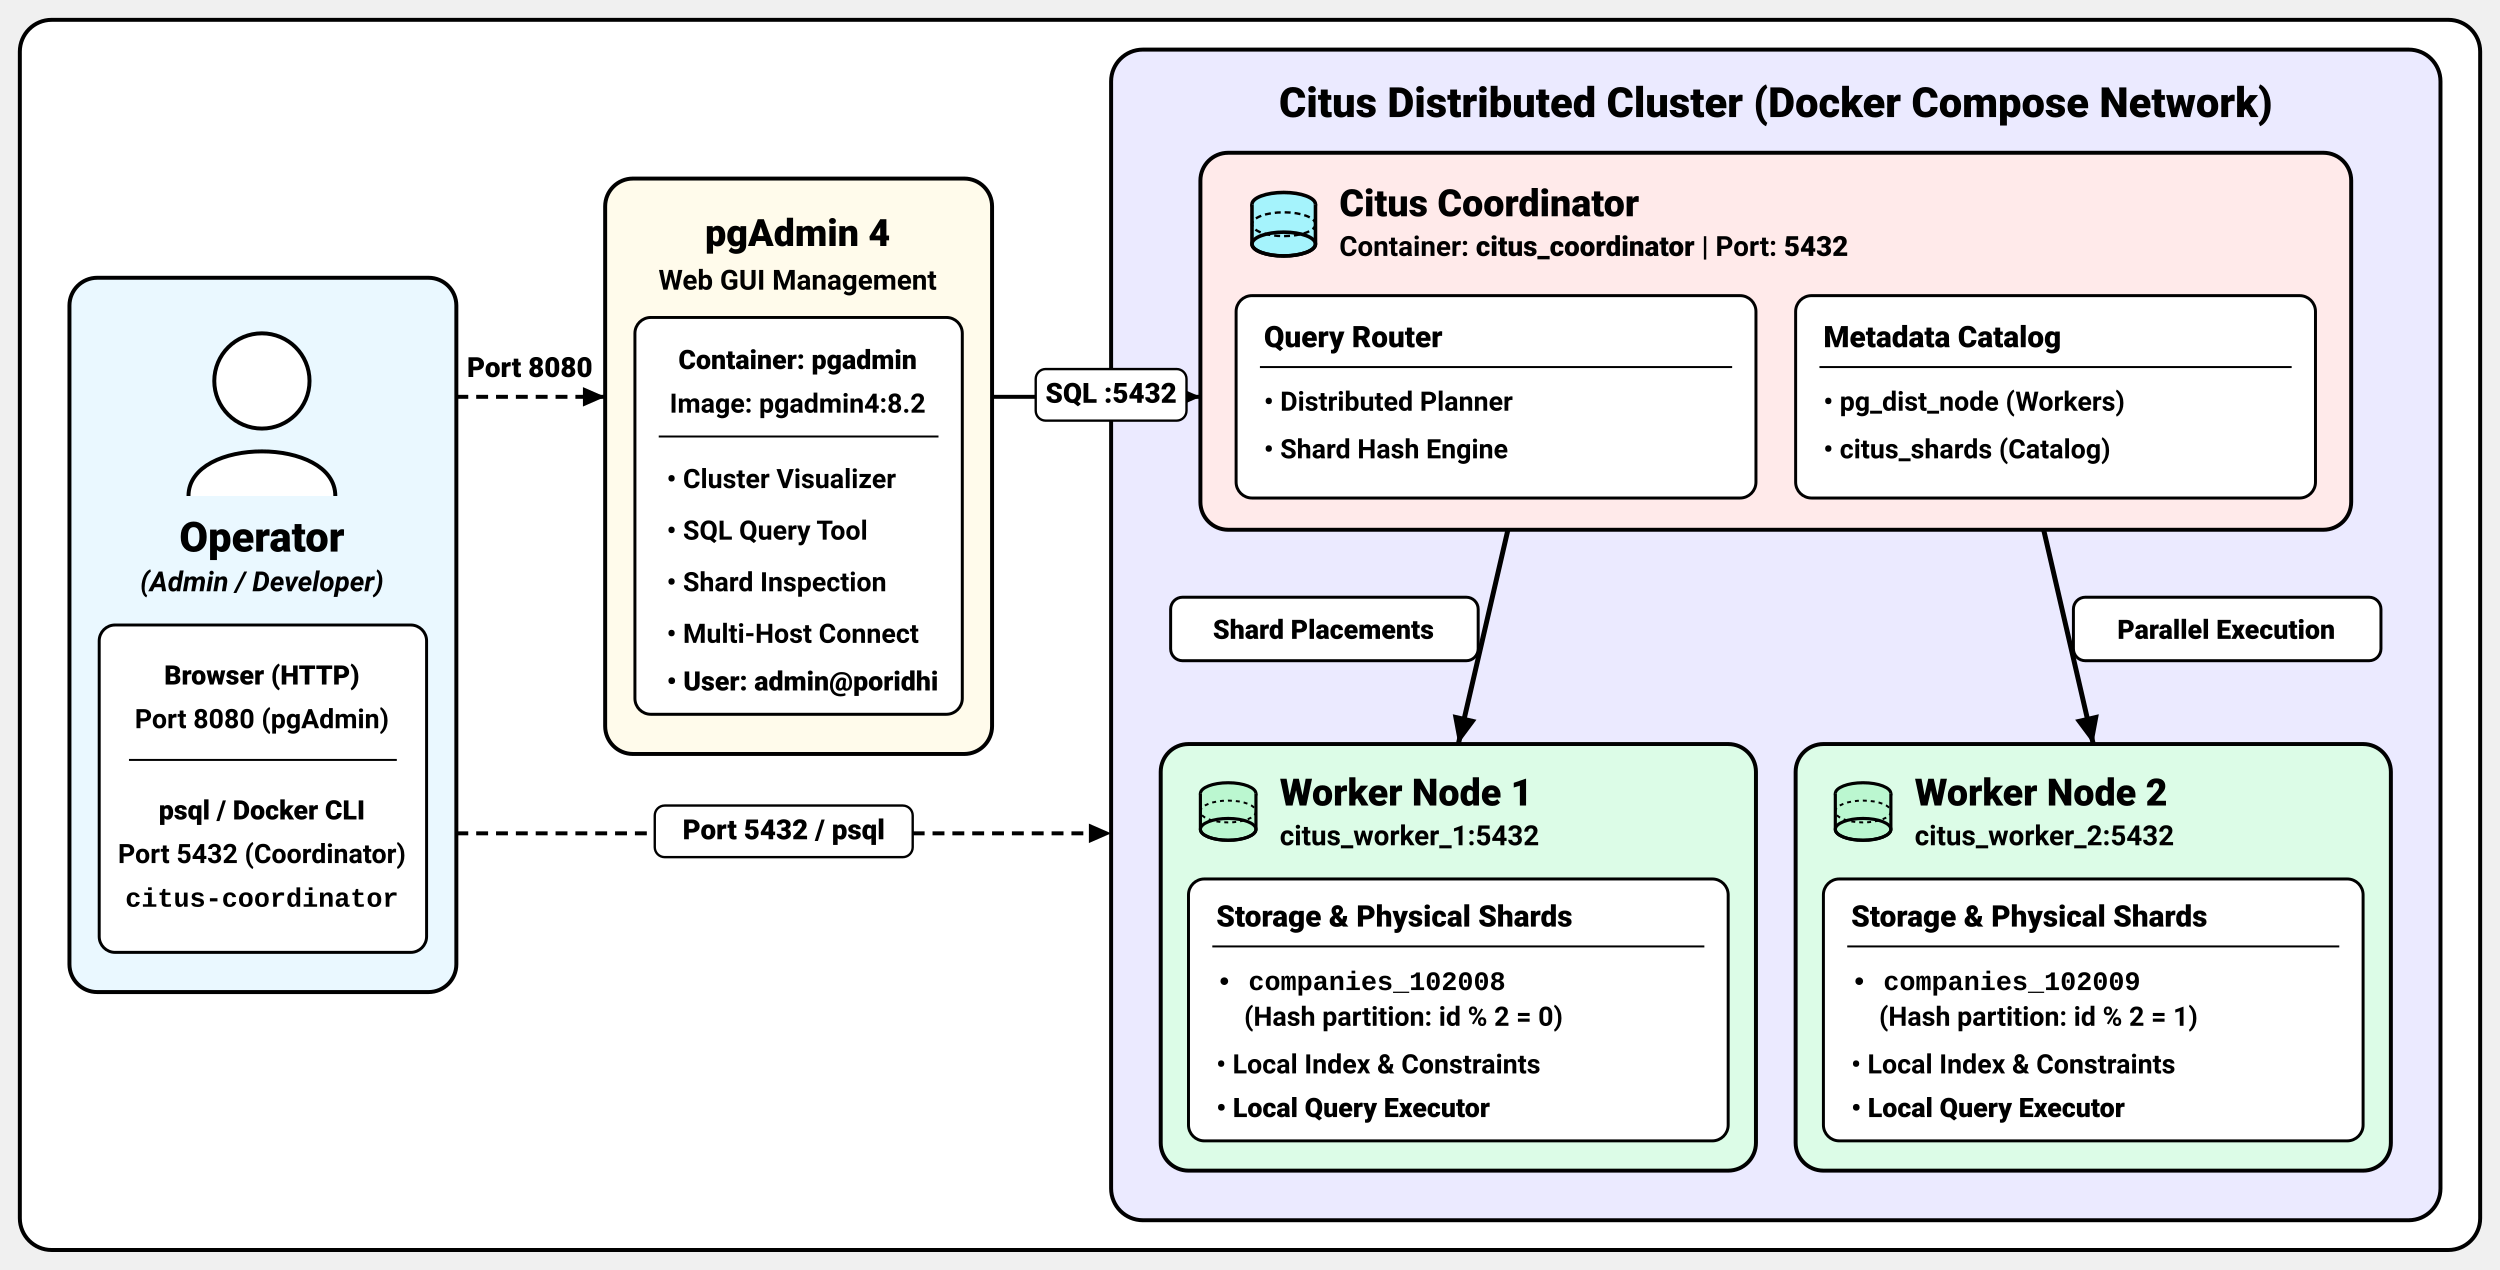
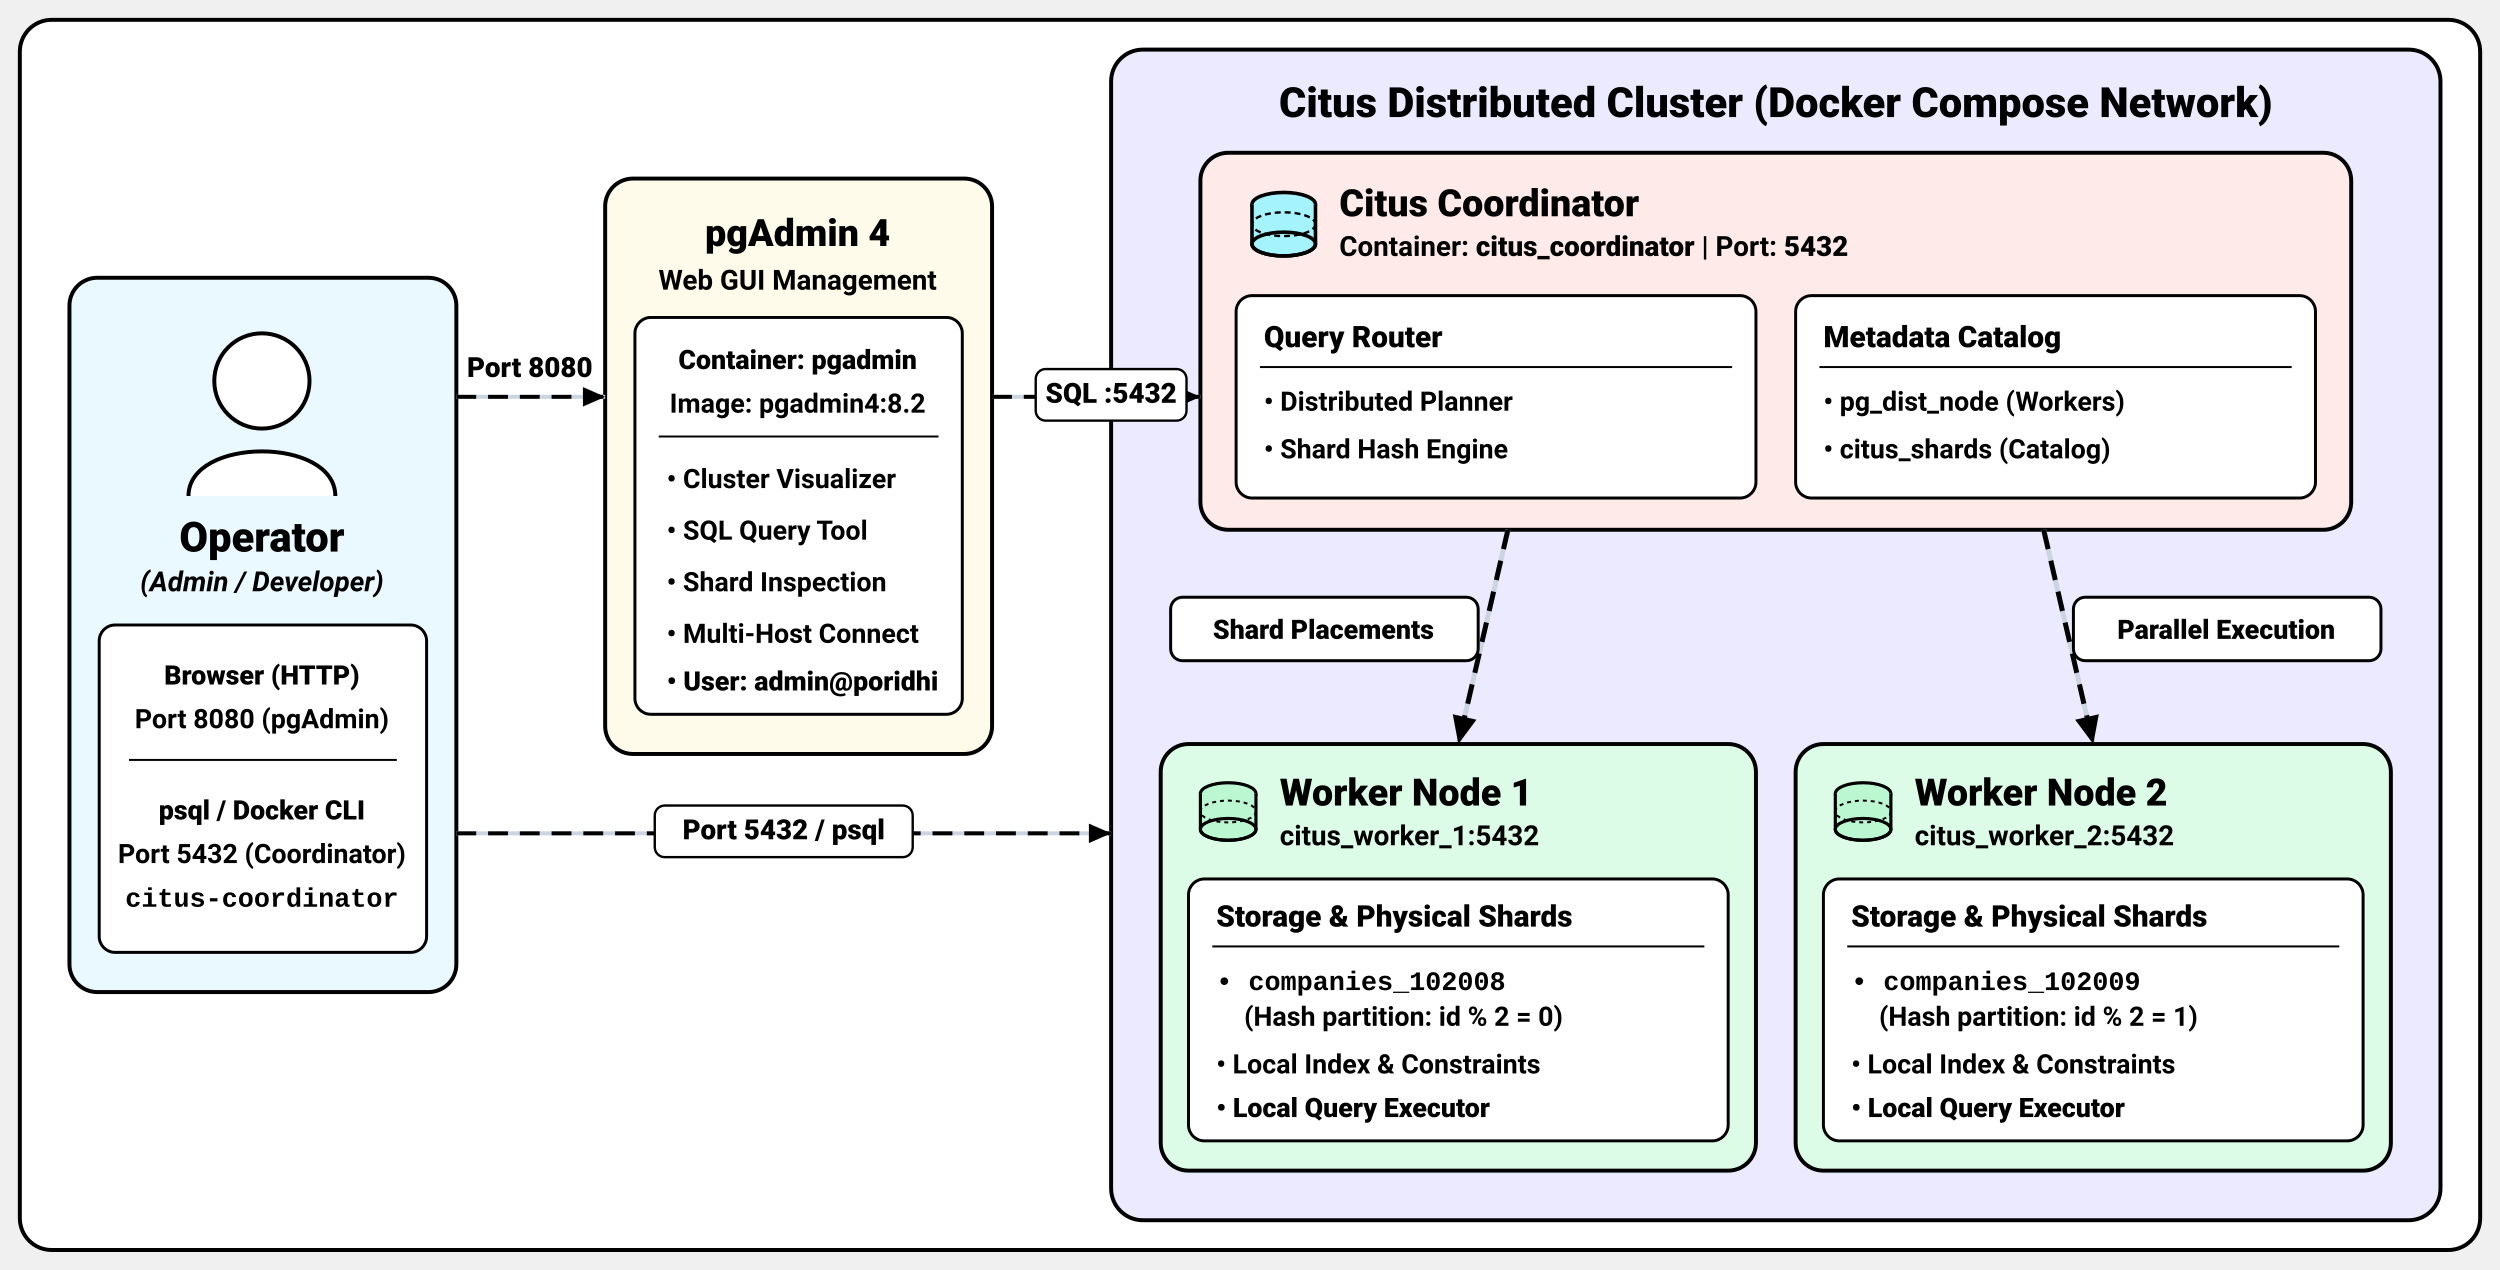
<svg xmlns="http://www.w3.org/2000/svg" viewBox="0 0 1260 640" width="100%" height="auto">
  <defs>
    <style>
      .txt-title { font-family: -apple-system, BlinkMacSystemFont, "Segoe UI", Roboto, Helvetica, Arial, sans-serif; font-size: 21px; font-weight: 800; fill: #000000; }
      .txt-node-title { font-family: -apple-system, BlinkMacSystemFont, "Segoe UI", Roboto, Helvetica, Arial, sans-serif; font-size: 19px; font-weight: 800; fill: #000000; }
      .txt-node-sub { font-family: -apple-system, BlinkMacSystemFont, "Segoe UI", Roboto, Helvetica, Arial, sans-serif; font-size: 14px; font-weight: 600; fill: #000000; }
      .txt-box-title { font-family: -apple-system, BlinkMacSystemFont, "Segoe UI", Roboto, Helvetica, Arial, sans-serif; font-size: 15px; font-weight: 800; fill: #000000; }
      .txt-body { font-family: -apple-system, BlinkMacSystemFont, "Segoe UI", Roboto, Helvetica, Arial, sans-serif; font-size: 13.5px; font-weight: 600; fill: #000000; }
      .txt-body-bold { font-family: -apple-system, BlinkMacSystemFont, "Segoe UI", Roboto, Helvetica, Arial, sans-serif; font-size: 13.5px; font-weight: 800; fill: #000000; }
      .txt-code { font-family: "SFMono-Regular", Consolas, "Liberation Mono", Menlo, monospace; font-size: 13.5px; font-weight: 700; fill: #000000; }
      .txt-arrow-label { font-family: -apple-system, BlinkMacSystemFont, "Segoe UI", Roboto, Helvetica, Arial, sans-serif; font-size: 14px; font-weight: 800; fill: #000000; }
      .txt-badge { font-family: -apple-system, BlinkMacSystemFont, "Segoe UI", Roboto, Helvetica, Arial, sans-serif; font-size: 13.5px; font-weight: 800; fill: #000000; }
+ 
+       /* Live Flow Animations */
+       @keyframes flow-dash {
+         from { stroke-dashoffset: 0; }
+         to { stroke-dashoffset: -32; }
+       }
+       .anim-flow {
+         stroke-dasharray: 10 6;
+         animation: flow-dash 1.2s linear infinite;
+       }
+       .anim-flow-fast {
+         stroke-dasharray: 10 6;
+         animation: flow-dash 0.9s linear infinite;
+       }
    </style>
    <marker id="arrow" viewBox="0 0 10 10" refX="8" refY="5" markerWidth="7" markerHeight="7" orient="auto">
      <path d="M 0 1.5 L 8 5 L 0 8.5 z" fill="#000000" />
    </marker>
  </defs>
  <rect x="10" y="10" width="1240" height="620" rx="16" fill="#ffffff" stroke="#000000" stroke-width="2" />
  <g transform="translate(35, 140)">
    <rect width="195" height="360" rx="14" fill="#eaf8ff" stroke="#000000" stroke-width="2" />
    <circle cx="97" cy="52" r="24" fill="#ffffff" stroke="#000000" stroke-width="2" />
    <path d="M 60 110 C 60 80, 134 80, 134 110" fill="#ffffff" stroke="#000000" stroke-width="2" />
    <text x="97" y="138" class="txt-title" text-anchor="middle">Operator</text>
    <text x="97" y="158" class="txt-node-sub" font-style="italic" text-anchor="middle">(Admin / Developer)</text>
    <g transform="translate(15, 175)">
      <rect width="165" height="165" rx="8" fill="#ffffff" stroke="#000000" stroke-width="1.5" />
      <text x="82" y="30" class="txt-body-bold" text-anchor="middle">Browser (HTTP)</text>
      <text x="82" y="52" class="txt-body" text-anchor="middle">Port 8080 (pgAdmin)</text>
      <line x1="15" y1="68" x2="150" y2="68" stroke="#000000" stroke-width="1" />
      <text x="82" y="98" class="txt-body-bold" text-anchor="middle">psql / Docker CLI</text>
      <text x="82" y="120" class="txt-body" text-anchor="middle">Port 5432 (Coordinator)</text>
      <text x="82" y="142" class="txt-code" font-size="12" text-anchor="middle">citus-coordinator</text>
    </g>
  </g>
  <g transform="translate(305, 90)">
    <rect width="195" height="290" rx="14" fill="#fffbeb" stroke="#000000" stroke-width="2" />
    <text x="97" y="34" class="txt-node-title" text-anchor="middle">pgAdmin 4</text>
    <text x="97" y="56" class="txt-node-sub" text-anchor="middle">Web GUI Management</text>
    <g transform="translate(15, 70)">
      <rect width="165" height="200" rx="8" fill="#ffffff" stroke="#000000" stroke-width="1.5" />
      <text x="82" y="26" class="txt-body-bold" text-anchor="middle">Container: pgadmin</text>
      <text x="82" y="48" class="txt-body" text-anchor="middle">Image: pgadmin4:8.2</text>
      <line x1="12" y1="60" x2="153" y2="60" stroke="#000000" stroke-width="1" />
      <text x="16" y="86" class="txt-body">• Cluster Visualizer</text>
      <text x="16" y="112" class="txt-body">• SQL Query Tool</text>
      <text x="16" y="138" class="txt-body">• Shard Inspection</text>
      <text x="16" y="164" class="txt-body">• Multi-Host Connect</text>
      <text x="16" y="188" class="txt-body-bold" font-size="12.5">• User: admin@poridhi</text>
    </g>
  </g>
  <g transform="translate(560, 25)">
    <rect width="670" height="590" rx="16" fill="#ebeaff" stroke="#000000" stroke-width="2" />
    <text x="335" y="34" class="txt-title" text-anchor="middle">Citus Distributed Cluster (Docker Compose Network)</text>
    <g transform="translate(45, 52)">
      <rect width="580" height="190" rx="14" fill="#ffeaea" stroke="#000000" stroke-width="2" />
      <g transform="translate(24, 16)">
        <ellipse cx="18" cy="10" rx="16" ry="6" fill="#a5f3fc" stroke="#000000" stroke-width="1.8" />
        <path d="M 2 10 L 2 30 A 16 6 0 0 0 34 30 L 34 10" fill="#a5f3fc" stroke="#000000" stroke-width="1.8" />
        <ellipse cx="18" cy="20" rx="16" ry="6" fill="none" stroke="#000000" stroke-width="1.2" stroke-dasharray="3 2" />
        <ellipse cx="18" cy="30" rx="16" ry="6" fill="none" stroke="#000000" stroke-width="1.8" />
      </g>
      <text x="70" y="32" class="txt-node-title">Citus Coordinator</text>
      <text x="70" y="52" class="txt-node-sub">Container: <tspan font-weight="800">citus_coordinator</tspan> | Port: <tspan font-weight="800">5432</tspan>
      </text>
      <g transform="translate(18, 72)">
        <rect width="262" height="102" rx="8" fill="#ffffff" stroke="#000000" stroke-width="1.5" />
        <text x="14" y="26" class="txt-box-title">Query Router</text>
        <line x1="12" y1="36" x2="250" y2="36" stroke="#000000" stroke-width="1" />
        <text x="14" y="58" class="txt-body">• Distributed Planner</text>
        <text x="14" y="82" class="txt-body">• Shard Hash Engine</text>
      </g>
      <g transform="translate(300, 72)">
        <rect width="262" height="102" rx="8" fill="#ffffff" stroke="#000000" stroke-width="1.5" />
        <text x="14" y="26" class="txt-box-title">Metadata Catalog</text>
        <line x1="12" y1="36" x2="250" y2="36" stroke="#000000" stroke-width="1" />
        <text x="14" y="58" class="txt-body">• pg_dist_node (Workers)</text>
        <text x="14" y="82" class="txt-body">• citus_shards (Catalog)</text>
      </g>
    </g>
-     <path d="M 200 242 L 175 350" fill="none" stroke="#000000" stroke-width="2.5" marker-end="url(#arrow)" />
-     <path d="M 470 242 L 495 350" fill="none" stroke="#000000" stroke-width="2.5" marker-end="url(#arrow)" />
+     <path d="M 200 242 L 175 350" fill="none" stroke="#cbd5e1" stroke-width="2.5" />
+     <path d="M 200 242 L 175 350" fill="none" stroke="#000000" stroke-width="2.5" class="anim-flow" marker-end="url(#arrow)">
+       <animate attributeName="stroke-dashoffset" from="0" to="-32" dur="1.2s" repeatCount="indefinite" />
+     </path>
+     <path d="M 470 242 L 495 350" fill="none" stroke="#cbd5e1" stroke-width="2.5" />
+     <path d="M 470 242 L 495 350" fill="none" stroke="#000000" stroke-width="2.5" class="anim-flow" marker-end="url(#arrow)">
+       <animate attributeName="stroke-dashoffset" from="0" to="-32" dur="1.2s" repeatCount="indefinite" />
+     </path>
    <g transform="translate(30, 276)">
      <rect width="155" height="32" rx="6" fill="#ffffff" stroke="#000000" stroke-width="1.5" />
      <text x="77" y="21" class="txt-badge" text-anchor="middle">Shard Placements</text>
    </g>
    <g transform="translate(485, 276)">
      <rect width="155" height="32" rx="6" fill="#ffffff" stroke="#000000" stroke-width="1.5" />
      <text x="77" y="21" class="txt-badge" text-anchor="middle">Parallel Execution</text>
    </g>
    <g transform="translate(25, 350)">
      <rect width="300" height="215" rx="14" fill="#dcfce7" stroke="#000000" stroke-width="2" />
      <g transform="translate(18, 16)">
        <ellipse cx="16" cy="9" rx="14" ry="5.5" fill="#bbf7d0" stroke="#000000" stroke-width="1.6" />
        <path d="M 2 9 L 2 27 A 14 5.5 0 0 0 30 27 L 30 9" fill="#bbf7d0" stroke="#000000" stroke-width="1.6" />
        <ellipse cx="16" cy="18" rx="14" ry="5.5" fill="none" stroke="#000000" stroke-width="1" stroke-dasharray="2 2" />
        <ellipse cx="16" cy="27" rx="14" ry="5.5" fill="none" stroke="#000000" stroke-width="1.6" />
      </g>
      <text x="60" y="31" class="txt-node-title">Worker Node 1</text>
      <text x="60" y="51" class="txt-node-sub">citus_worker_1:5432</text>
      <g transform="translate(14, 68)">
        <rect width="272" height="132" rx="8" fill="#ffffff" stroke="#000000" stroke-width="1.5" />
        <text x="14" y="24" class="txt-box-title">Storage &amp; Physical Shards</text>
        <line x1="12" y1="34" x2="260" y2="34" stroke="#000000" stroke-width="1" />
        <text x="14" y="56" class="txt-code">• companies_102008</text>
        <text x="28" y="74" class="txt-body">(Hash partition: id % 2 = 0)</text>
        <text x="14" y="98" class="txt-body">• Local Index &amp; Constraints</text>
        <text x="14" y="120" class="txt-body-bold">• Local Query Executor</text>
      </g>
    </g>
    <g transform="translate(345, 350)">
      <rect width="300" height="215" rx="14" fill="#dcfce7" stroke="#000000" stroke-width="2" />
      <g transform="translate(18, 16)">
        <ellipse cx="16" cy="9" rx="14" ry="5.5" fill="#bbf7d0" stroke="#000000" stroke-width="1.6" />
        <path d="M 2 9 L 2 27 A 14 5.5 0 0 0 30 27 L 30 9" fill="#bbf7d0" stroke="#000000" stroke-width="1.6" />
        <ellipse cx="16" cy="18" rx="14" ry="5.5" fill="none" stroke="#000000" stroke-width="1" stroke-dasharray="2 2" />
        <ellipse cx="16" cy="27" rx="14" ry="5.5" fill="none" stroke="#000000" stroke-width="1.6" />
      </g>
      <text x="60" y="31" class="txt-node-title">Worker Node 2</text>
      <text x="60" y="51" class="txt-node-sub">citus_worker_2:5432</text>
      <g transform="translate(14, 68)">
        <rect width="272" height="132" rx="8" fill="#ffffff" stroke="#000000" stroke-width="1.5" />
        <text x="14" y="24" class="txt-box-title">Storage &amp; Physical Shards</text>
        <line x1="12" y1="34" x2="260" y2="34" stroke="#000000" stroke-width="1" />
        <text x="14" y="56" class="txt-code">• companies_102009</text>
        <text x="28" y="74" class="txt-body">(Hash partition: id % 2 = 1)</text>
        <text x="14" y="98" class="txt-body">• Local Index &amp; Constraints</text>
        <text x="14" y="120" class="txt-body-bold">• Local Query Executor</text>
      </g>
    </g>
  </g>
-   <path d="M 230 200 L 305 200" fill="none" stroke="#000000" stroke-width="2" stroke-dasharray="6 4" marker-end="url(#arrow)" />
+   <path d="M 230 200 L 305 200" fill="none" stroke="#cbd5e1" stroke-width="2" />
+   <path d="M 230 200 L 305 200" fill="none" stroke="#000000" stroke-width="2" class="anim-flow" marker-end="url(#arrow)">
+     <animate attributeName="stroke-dashoffset" from="0" to="-32" dur="1.2s" repeatCount="indefinite" />
+   </path>
  <text x="267" y="190" class="txt-arrow-label" text-anchor="middle">Port 8080</text>
-   <path d="M 230 420 L 560 420" fill="none" stroke="#000000" stroke-width="2" stroke-dasharray="6 4" marker-end="url(#arrow)" />
+   <path d="M 230 420 L 560 420" fill="none" stroke="#cbd5e1" stroke-width="2" />
+   <path d="M 230 420 L 560 420" fill="none" stroke="#000000" stroke-width="2" class="anim-flow" marker-end="url(#arrow)">
+     <animate attributeName="stroke-dashoffset" from="0" to="-32" dur="1.2s" repeatCount="indefinite" />
+   </path>
  <rect x="330" y="406" width="130" height="26" rx="5" fill="#ffffff" stroke="#000000" stroke-width="1.2" />
  <text x="395" y="423" class="txt-arrow-label" font-size="12.5" text-anchor="middle">Port 5432 / psql</text>
-   <path d="M 500 200 L 605 200" fill="none" stroke="#000000" stroke-width="2" marker-end="url(#arrow)" />
+   <path d="M 500 200 L 605 200" fill="none" stroke="#cbd5e1" stroke-width="2" />
+   <path d="M 500 200 L 605 200" fill="none" stroke="#000000" stroke-width="2" class="anim-flow-fast" marker-end="url(#arrow)">
+     <animate attributeName="stroke-dashoffset" from="0" to="-32" dur="0.9s" repeatCount="indefinite" />
+   </path>
  <rect x="522" y="186" width="76" height="26" rx="5" fill="#ffffff" stroke="#000000" stroke-width="1.2" />
  <text x="560" y="203" class="txt-arrow-label" font-size="12" text-anchor="middle">SQL :5432</text>
</svg>
